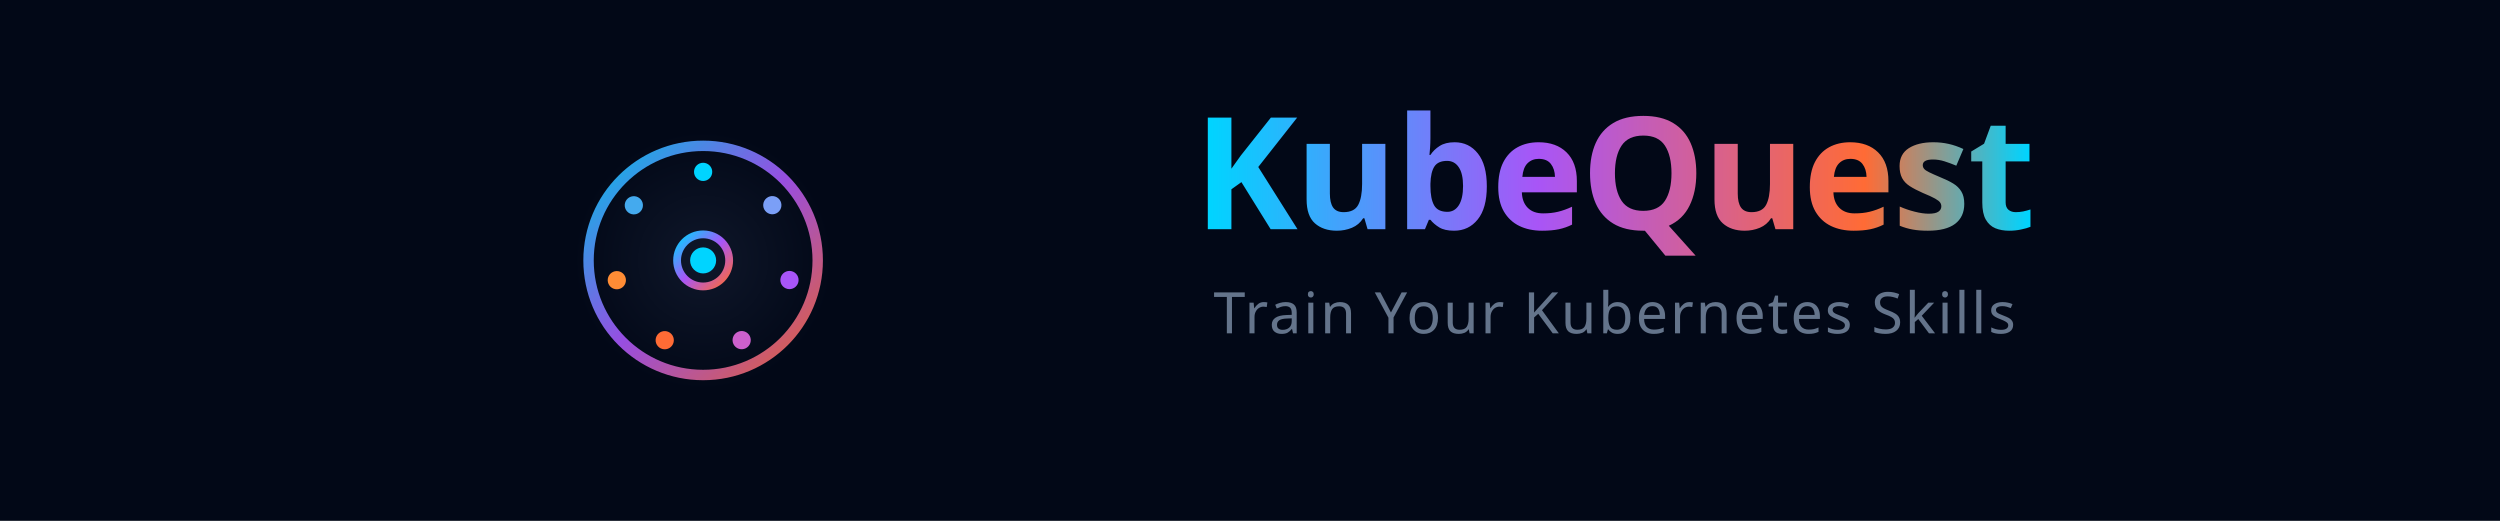
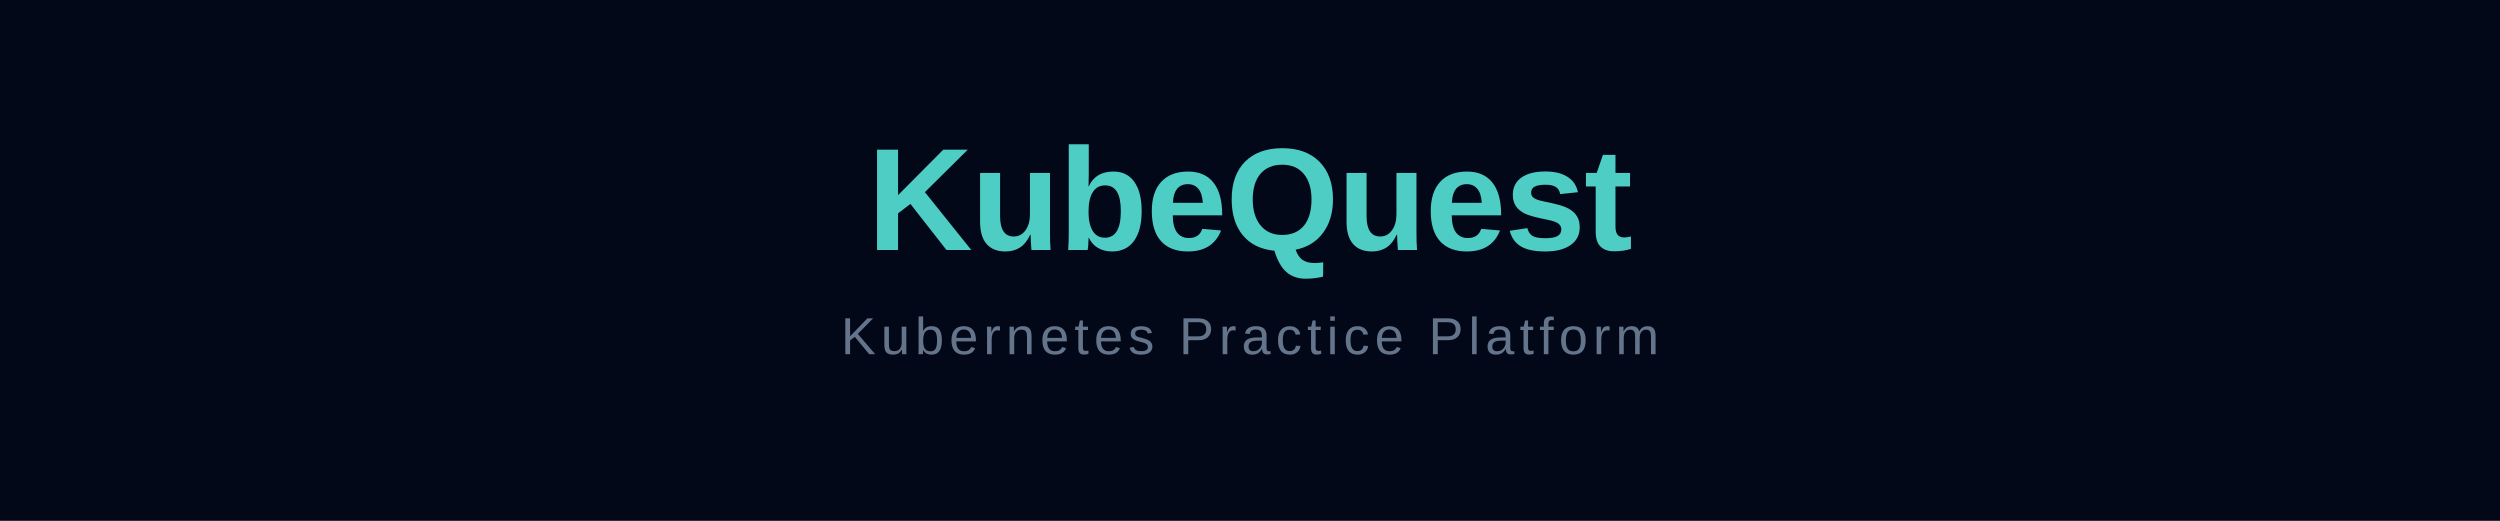
<svg xmlns="http://www.w3.org/2000/svg" width="960" height="200" viewBox="0 0 480 100">
-   <defs>
-     <radialGradient id="lbg" cx="50%" cy="50%" r="50%">
-       <stop offset="0%" stop-color="#0f172a" />
-       <stop offset="100%" stop-color="#020817" />
-     </radialGradient>
-     <linearGradient id="lgr" x1="0%" y1="0%" x2="100%" y2="100%">
-       <stop offset="0%" stop-color="#00D4FF" />
-       <stop offset="50%" stop-color="#A855F7" />
-       <stop offset="100%" stop-color="#FF6B35" />
-     </linearGradient>
-     <linearGradient id="textGrad" x1="0%" y1="0%" x2="100%" y2="0%">
-       <stop offset="0%" stop-color="#00D4FF" />
-       <stop offset="40%" stop-color="#A855F7" />
-       <stop offset="80%" stop-color="#FF6B35" />
-       <stop offset="100%" stop-color="#00D4FF" />
-     </linearGradient>
-     <filter id="glow">
-       <feGaussianBlur stdDeviation="1.8" result="blur" />
-       <feMerge>
-         <feMergeNode in="blur" />
-         <feMergeNode in="SourceGraphic" />
-       </feMerge>
-     </filter>
-   </defs>
  <rect width="480" height="100" fill="#020817" />
-   <g transform="translate(135,50) scale(0.5)">
-     <circle cx="0" cy="0" r="50" fill="url(#lbg)" />
-     <circle cx="0" cy="0" r="44" fill="none" stroke="url(#lgr)" stroke-width="4" opacity="0.9" />
-     <g stroke="url(#lgr)" stroke-width="2.8" stroke-linecap="round">
-       <line x1="0" y1="-18" x2="0" y2="-34" />
-       <line x1="0" y1="-18" x2="0" y2="-34" transform="rotate(51.4)" />
-       <line x1="0" y1="-18" x2="0" y2="-34" transform="rotate(102.8)" />
-       <line x1="0" y1="-18" x2="0" y2="-34" transform="rotate(154.2)" />
-       <line x1="0" y1="-18" x2="0" y2="-34" transform="rotate(205.7)" />
-       <line x1="0" y1="-18" x2="0" y2="-34" transform="rotate(257.1)" />
-       <line x1="0" y1="-18" x2="0" y2="-34" transform="rotate(308.5)" />
-     </g>
-     <circle cx="0" cy="0" r="10" fill="none" stroke="url(#lgr)" stroke-width="3" />
-     <circle cx="0" cy="0" r="5" fill="#00D4FF" />
-     <circle cx="0" cy="-34" r="3.5" fill="#00D4FF" />
-     <circle cx="0" cy="-34" r="3.5" fill="#7B9FF7" transform="rotate(51.4)" />
-     <circle cx="0" cy="-34" r="3.5" fill="#A855F7" transform="rotate(102.8)" />
-     <circle cx="0" cy="-34" r="3.5" fill="#CC60CC" transform="rotate(154.2)" />
-     <circle cx="0" cy="-34" r="3.5" fill="#FF6B35" transform="rotate(205.7)" />
-     <circle cx="0" cy="-34" r="3.5" fill="#FF8C35" transform="rotate(257.1)" />
-     <circle cx="0" cy="-34" r="3.5" fill="#44AAEE" transform="rotate(308.5)" />
-   </g>
-   <text x="310" y="44" text-anchor="middle" font-family="Segoe UI, system-ui, sans-serif" font-size="30" font-weight="900" letter-spacing="-0.5" fill="url(#textGrad)">KubeQuest</text>
-   <text x="310" y="64" text-anchor="middle" font-family="Segoe UI, system-ui, sans-serif" font-size="11" letter-spacing="0.4" fill="#64748b">Train Your Kubernetes Skills</text>
+   <text x="240" y="48" text-anchor="middle" font-family="Arial, Helvetica, sans-serif" font-size="28" font-weight="700" letter-spacing="-0.3" fill="#4ECDC4">KubeQuest</text>
+   <text x="240" y="68" text-anchor="middle" font-family="Arial, Helvetica, sans-serif" font-size="10" letter-spacing="1" fill="#64748b">Kubernetes Practice Platform</text>
</svg>
